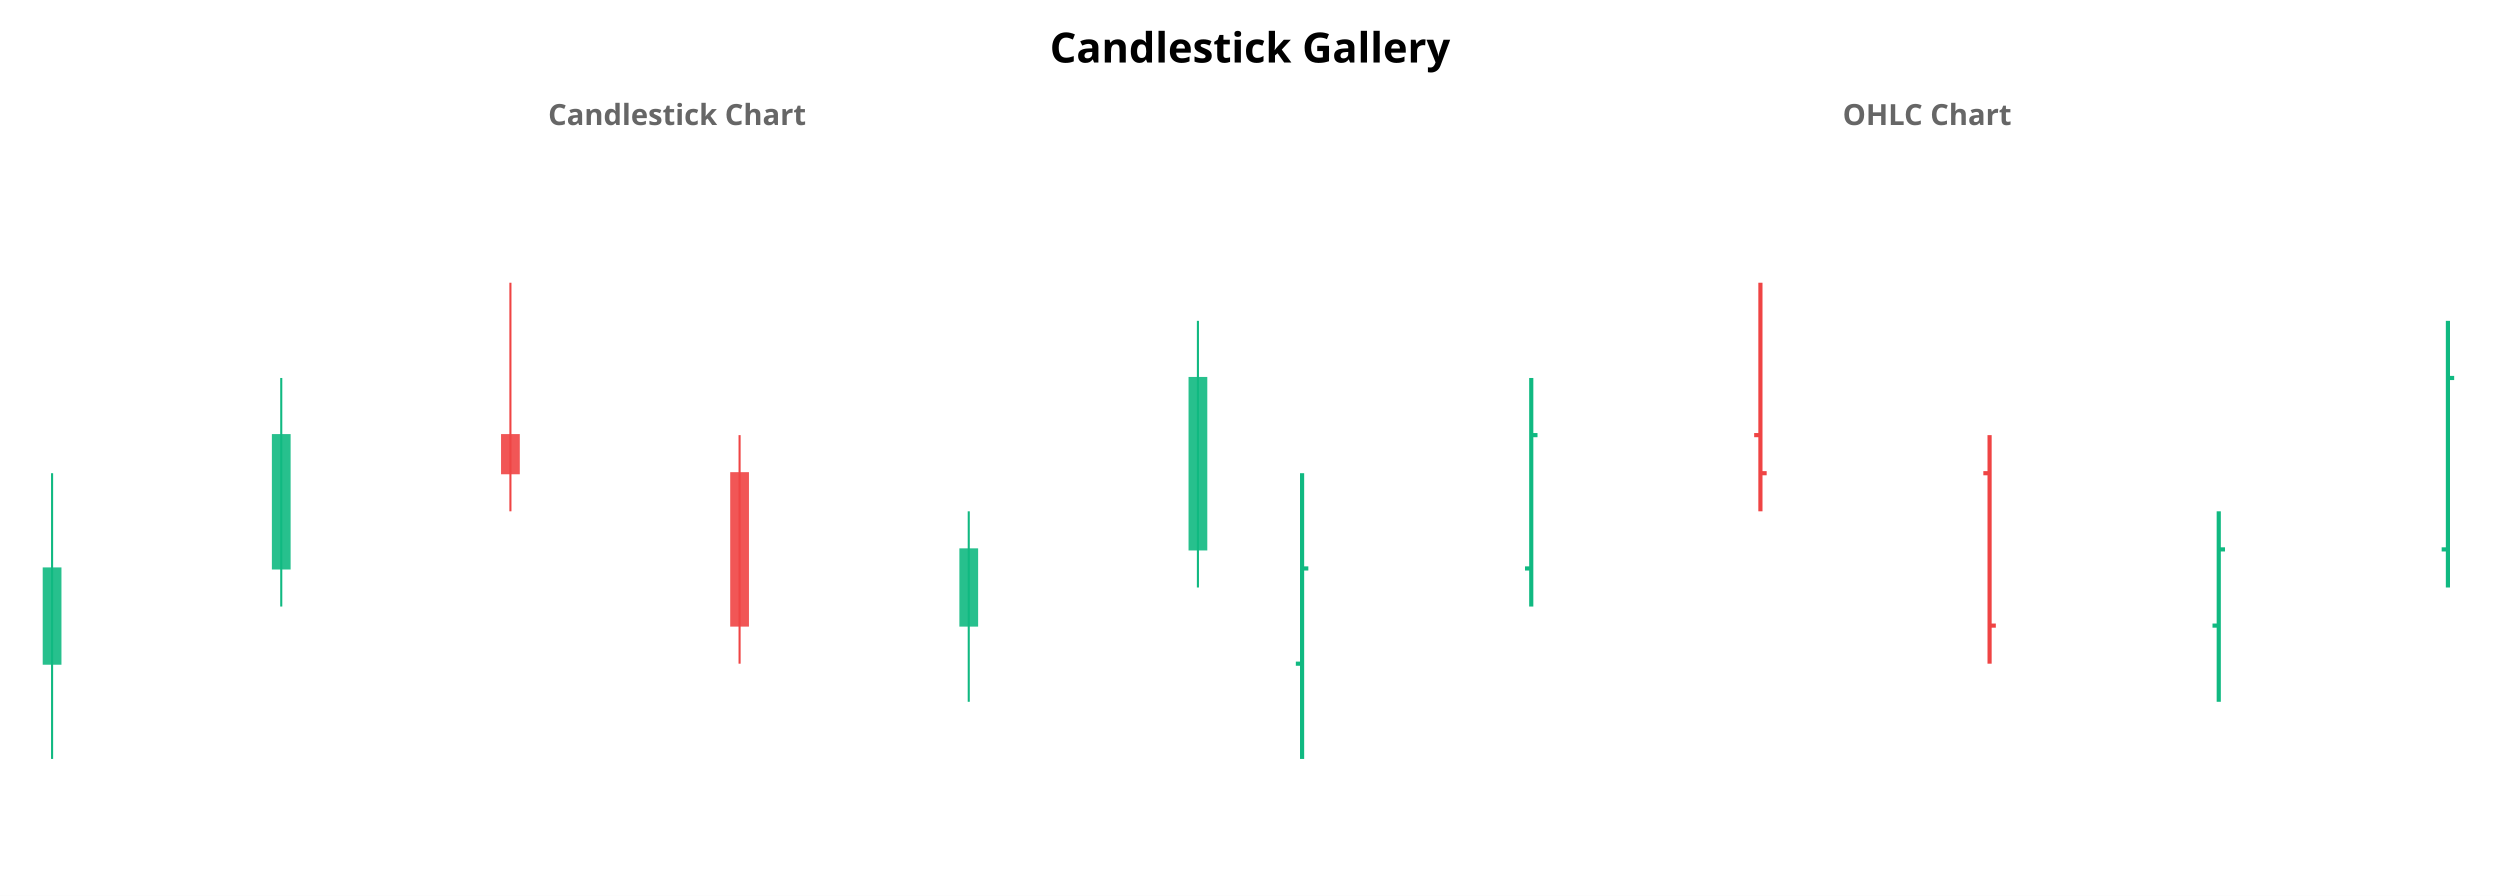
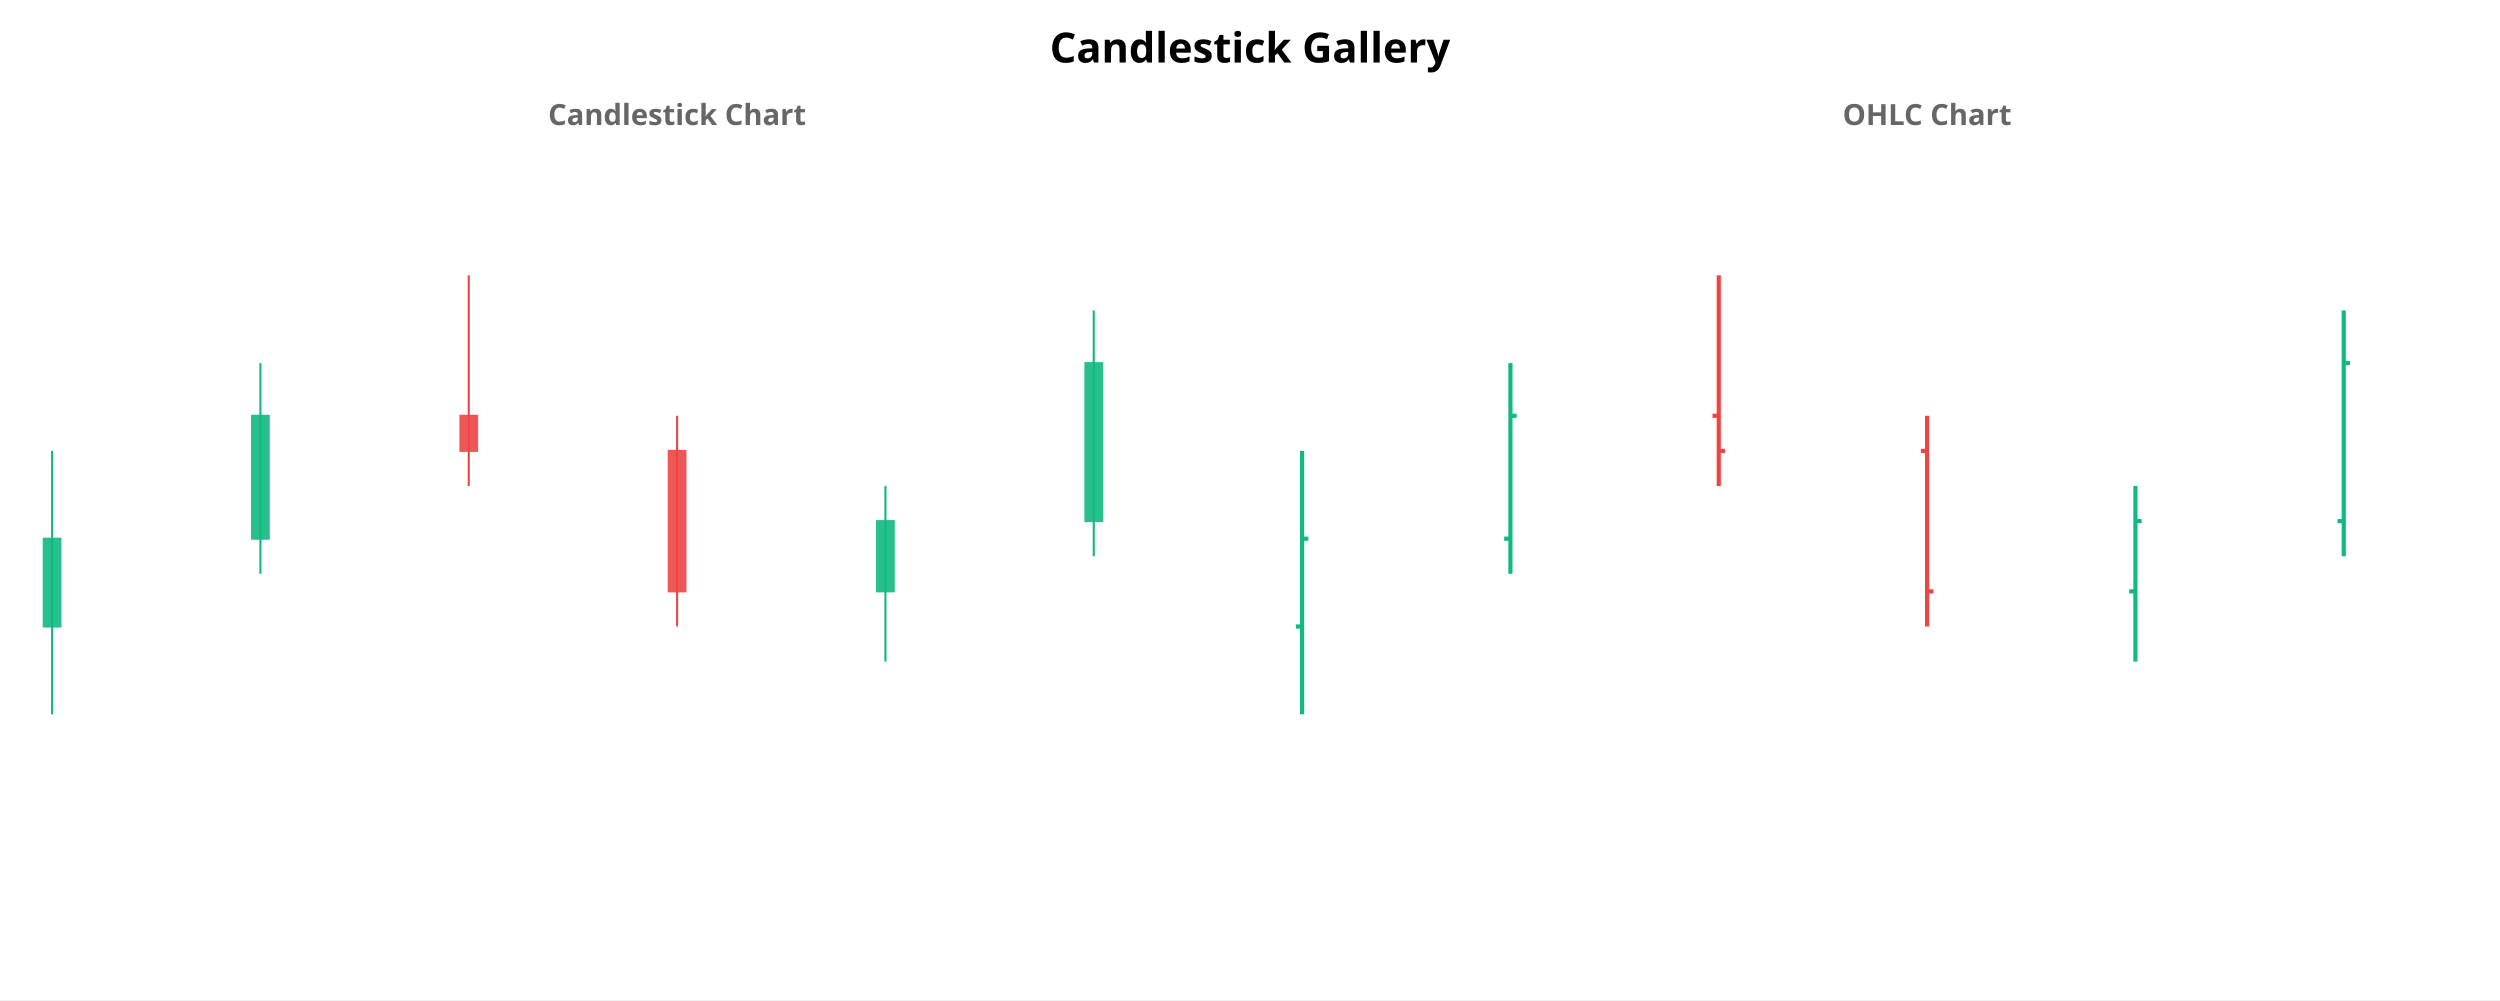
- <svg xmlns="http://www.w3.org/2000/svg" width="1200" height="430" viewBox="0 0 1200 430">
-   <rect x="0.00" y="0.00" width="1200.00" height="430.00" fill="#ffffff" />
+ <svg xmlns="http://www.w3.org/2000/svg" width="1200" height="480" viewBox="0 0 1200 480">
+   <rect x="0.00" y="0.00" width="1200.00" height="480.00" fill="#ffffff" />
  <text x="600.00" y="30.00" fill="#000000" text-anchor="middle" font-family="sans-serif" font-size="20.00px" font-weight="bold">Candlestick Gallery</text>
-   <g transform="translate(25, 60)">
+   <g transform="translate(25.00, 60.00)">
    <text x="300.00" y="0.00" fill="#666" text-anchor="middle" font-family="sans-serif" font-size="14.00px" font-weight="bold">Candlestick Chart</text>
-     <g transform="translate(0, 30)">
-       <line x1="0.00" y1="137.14" x2="0.00" y2="274.29" stroke="#10b981" stroke-width="1.00" />
-       <rect x="-4.00" y="182.86" width="8.00" height="45.71" fill="#10b981" stroke="#10b981" stroke-width="1.00" opacity="0.90" />
-       <line x1="110.00" y1="91.43" x2="110.00" y2="201.14" stroke="#10b981" stroke-width="1.00" />
-       <rect x="106.00" y="118.86" width="8.00" height="64.00" fill="#10b981" stroke="#10b981" stroke-width="1.00" opacity="0.90" />
-       <line x1="220.00" y1="45.71" x2="220.00" y2="155.43" stroke="#ef4444" stroke-width="1.00" />
-       <rect x="216.00" y="118.86" width="8.00" height="18.29" fill="#ef4444" stroke="#ef4444" stroke-width="1.00" opacity="0.90" />
-       <line x1="330.00" y1="118.86" x2="330.00" y2="228.57" stroke="#ef4444" stroke-width="1.00" />
-       <rect x="326.00" y="137.14" width="8.00" height="73.14" fill="#ef4444" stroke="#ef4444" stroke-width="1.00" opacity="0.90" />
-       <line x1="440.00" y1="155.43" x2="440.00" y2="246.86" stroke="#10b981" stroke-width="1.00" />
-       <rect x="436.00" y="173.71" width="8.00" height="36.57" fill="#10b981" stroke="#10b981" stroke-width="1.00" opacity="0.90" />
-       <line x1="550.00" y1="64.00" x2="550.00" y2="192.00" stroke="#10b981" stroke-width="1.00" />
-       <rect x="546.00" y="91.43" width="8.00" height="82.29" fill="#10b981" stroke="#10b981" stroke-width="1.00" opacity="0.90" />
+     <g transform="translate(0, 30.00)">
+       <line x1="0.00" y1="126.43" x2="0.00" y2="252.86" stroke="#10b981" stroke-width="1.00" />
+       <rect x="-4.00" y="168.57" width="8.00" height="42.14" fill="#10b981" stroke="#10b981" stroke-width="1.00" opacity="0.90" />
+       <line x1="100.00" y1="84.29" x2="100.00" y2="185.43" stroke="#10b981" stroke-width="1.00" />
+       <rect x="96.00" y="109.57" width="8.00" height="59.00" fill="#10b981" stroke="#10b981" stroke-width="1.00" opacity="0.90" />
+       <line x1="200.00" y1="42.14" x2="200.00" y2="143.29" stroke="#ef4444" stroke-width="1.00" />
+       <rect x="196.00" y="109.57" width="8.00" height="16.86" fill="#ef4444" stroke="#ef4444" stroke-width="1.00" opacity="0.90" />
+       <line x1="300.00" y1="109.57" x2="300.00" y2="210.71" stroke="#ef4444" stroke-width="1.00" />
+       <rect x="296.00" y="126.43" width="8.00" height="67.43" fill="#ef4444" stroke="#ef4444" stroke-width="1.00" opacity="0.90" />
+       <line x1="400.00" y1="143.29" x2="400.00" y2="227.57" stroke="#10b981" stroke-width="1.00" />
+       <rect x="396.00" y="160.14" width="8.00" height="33.71" fill="#10b981" stroke="#10b981" stroke-width="1.00" opacity="0.90" />
+       <line x1="500.00" y1="59.00" x2="500.00" y2="177.00" stroke="#10b981" stroke-width="1.00" />
+       <rect x="496.00" y="84.29" width="8.00" height="75.86" fill="#10b981" stroke="#10b981" stroke-width="1.00" opacity="0.90" />
    </g>
  </g>
-   <g transform="translate(625, 60)">
+   <g transform="translate(625.00, 60.00)">
    <text x="300.00" y="0.00" fill="#666" text-anchor="middle" font-family="sans-serif" font-size="14.00px" font-weight="bold">OHLC Chart</text>
-     <g transform="translate(0, 30)">
-       <line x1="0.00" y1="137.14" x2="0.00" y2="274.29" stroke="#10b981" stroke-width="2.00" />
-       <line x1="-3.00" y1="228.57" x2="0.00" y2="228.57" stroke="#10b981" stroke-width="2.00" />
-       <line x1="0.00" y1="182.86" x2="3.00" y2="182.86" stroke="#10b981" stroke-width="2.00" />
-       <line x1="110.00" y1="91.43" x2="110.00" y2="201.14" stroke="#10b981" stroke-width="2.00" />
-       <line x1="107.00" y1="182.86" x2="110.00" y2="182.86" stroke="#10b981" stroke-width="2.00" />
-       <line x1="110.00" y1="118.86" x2="113.00" y2="118.86" stroke="#10b981" stroke-width="2.00" />
-       <line x1="220.00" y1="45.71" x2="220.00" y2="155.43" stroke="#ef4444" stroke-width="2.00" />
-       <line x1="217.00" y1="118.86" x2="220.00" y2="118.86" stroke="#ef4444" stroke-width="2.00" />
-       <line x1="220.00" y1="137.14" x2="223.00" y2="137.14" stroke="#ef4444" stroke-width="2.00" />
-       <line x1="330.00" y1="118.86" x2="330.00" y2="228.57" stroke="#ef4444" stroke-width="2.00" />
-       <line x1="327.00" y1="137.14" x2="330.00" y2="137.14" stroke="#ef4444" stroke-width="2.00" />
-       <line x1="330.00" y1="210.29" x2="333.00" y2="210.29" stroke="#ef4444" stroke-width="2.00" />
-       <line x1="440.00" y1="155.43" x2="440.00" y2="246.86" stroke="#10b981" stroke-width="2.00" />
-       <line x1="437.00" y1="210.29" x2="440.00" y2="210.29" stroke="#10b981" stroke-width="2.00" />
-       <line x1="440.00" y1="173.71" x2="443.00" y2="173.71" stroke="#10b981" stroke-width="2.00" />
-       <line x1="550.00" y1="64.00" x2="550.00" y2="192.00" stroke="#10b981" stroke-width="2.00" />
-       <line x1="547.00" y1="173.71" x2="550.00" y2="173.71" stroke="#10b981" stroke-width="2.00" />
-       <line x1="550.00" y1="91.43" x2="553.00" y2="91.43" stroke="#10b981" stroke-width="2.00" />
+     <g transform="translate(0, 30.00)">
+       <line x1="0.00" y1="126.43" x2="0.00" y2="252.86" stroke="#10b981" stroke-width="2.00" />
+       <line x1="-3.00" y1="210.71" x2="0.00" y2="210.71" stroke="#10b981" stroke-width="2.00" />
+       <line x1="0.00" y1="168.57" x2="3.00" y2="168.57" stroke="#10b981" stroke-width="2.00" />
+       <line x1="100.00" y1="84.29" x2="100.00" y2="185.43" stroke="#10b981" stroke-width="2.00" />
+       <line x1="97.00" y1="168.57" x2="100.00" y2="168.57" stroke="#10b981" stroke-width="2.00" />
+       <line x1="100.00" y1="109.57" x2="103.00" y2="109.57" stroke="#10b981" stroke-width="2.00" />
+       <line x1="200.00" y1="42.14" x2="200.00" y2="143.29" stroke="#ef4444" stroke-width="2.00" />
+       <line x1="197.00" y1="109.57" x2="200.00" y2="109.57" stroke="#ef4444" stroke-width="2.00" />
+       <line x1="200.00" y1="126.43" x2="203.00" y2="126.43" stroke="#ef4444" stroke-width="2.00" />
+       <line x1="300.00" y1="109.57" x2="300.00" y2="210.71" stroke="#ef4444" stroke-width="2.00" />
+       <line x1="297.00" y1="126.43" x2="300.00" y2="126.43" stroke="#ef4444" stroke-width="2.00" />
+       <line x1="300.00" y1="193.86" x2="303.00" y2="193.86" stroke="#ef4444" stroke-width="2.00" />
+       <line x1="400.00" y1="143.29" x2="400.00" y2="227.57" stroke="#10b981" stroke-width="2.00" />
+       <line x1="397.00" y1="193.86" x2="400.00" y2="193.86" stroke="#10b981" stroke-width="2.00" />
+       <line x1="400.00" y1="160.14" x2="403.00" y2="160.14" stroke="#10b981" stroke-width="2.00" />
+       <line x1="500.00" y1="59.00" x2="500.00" y2="177.00" stroke="#10b981" stroke-width="2.00" />
+       <line x1="497.00" y1="160.14" x2="500.00" y2="160.14" stroke="#10b981" stroke-width="2.00" />
+       <line x1="500.00" y1="84.29" x2="503.00" y2="84.29" stroke="#10b981" stroke-width="2.00" />
    </g>
  </g>
</svg>
